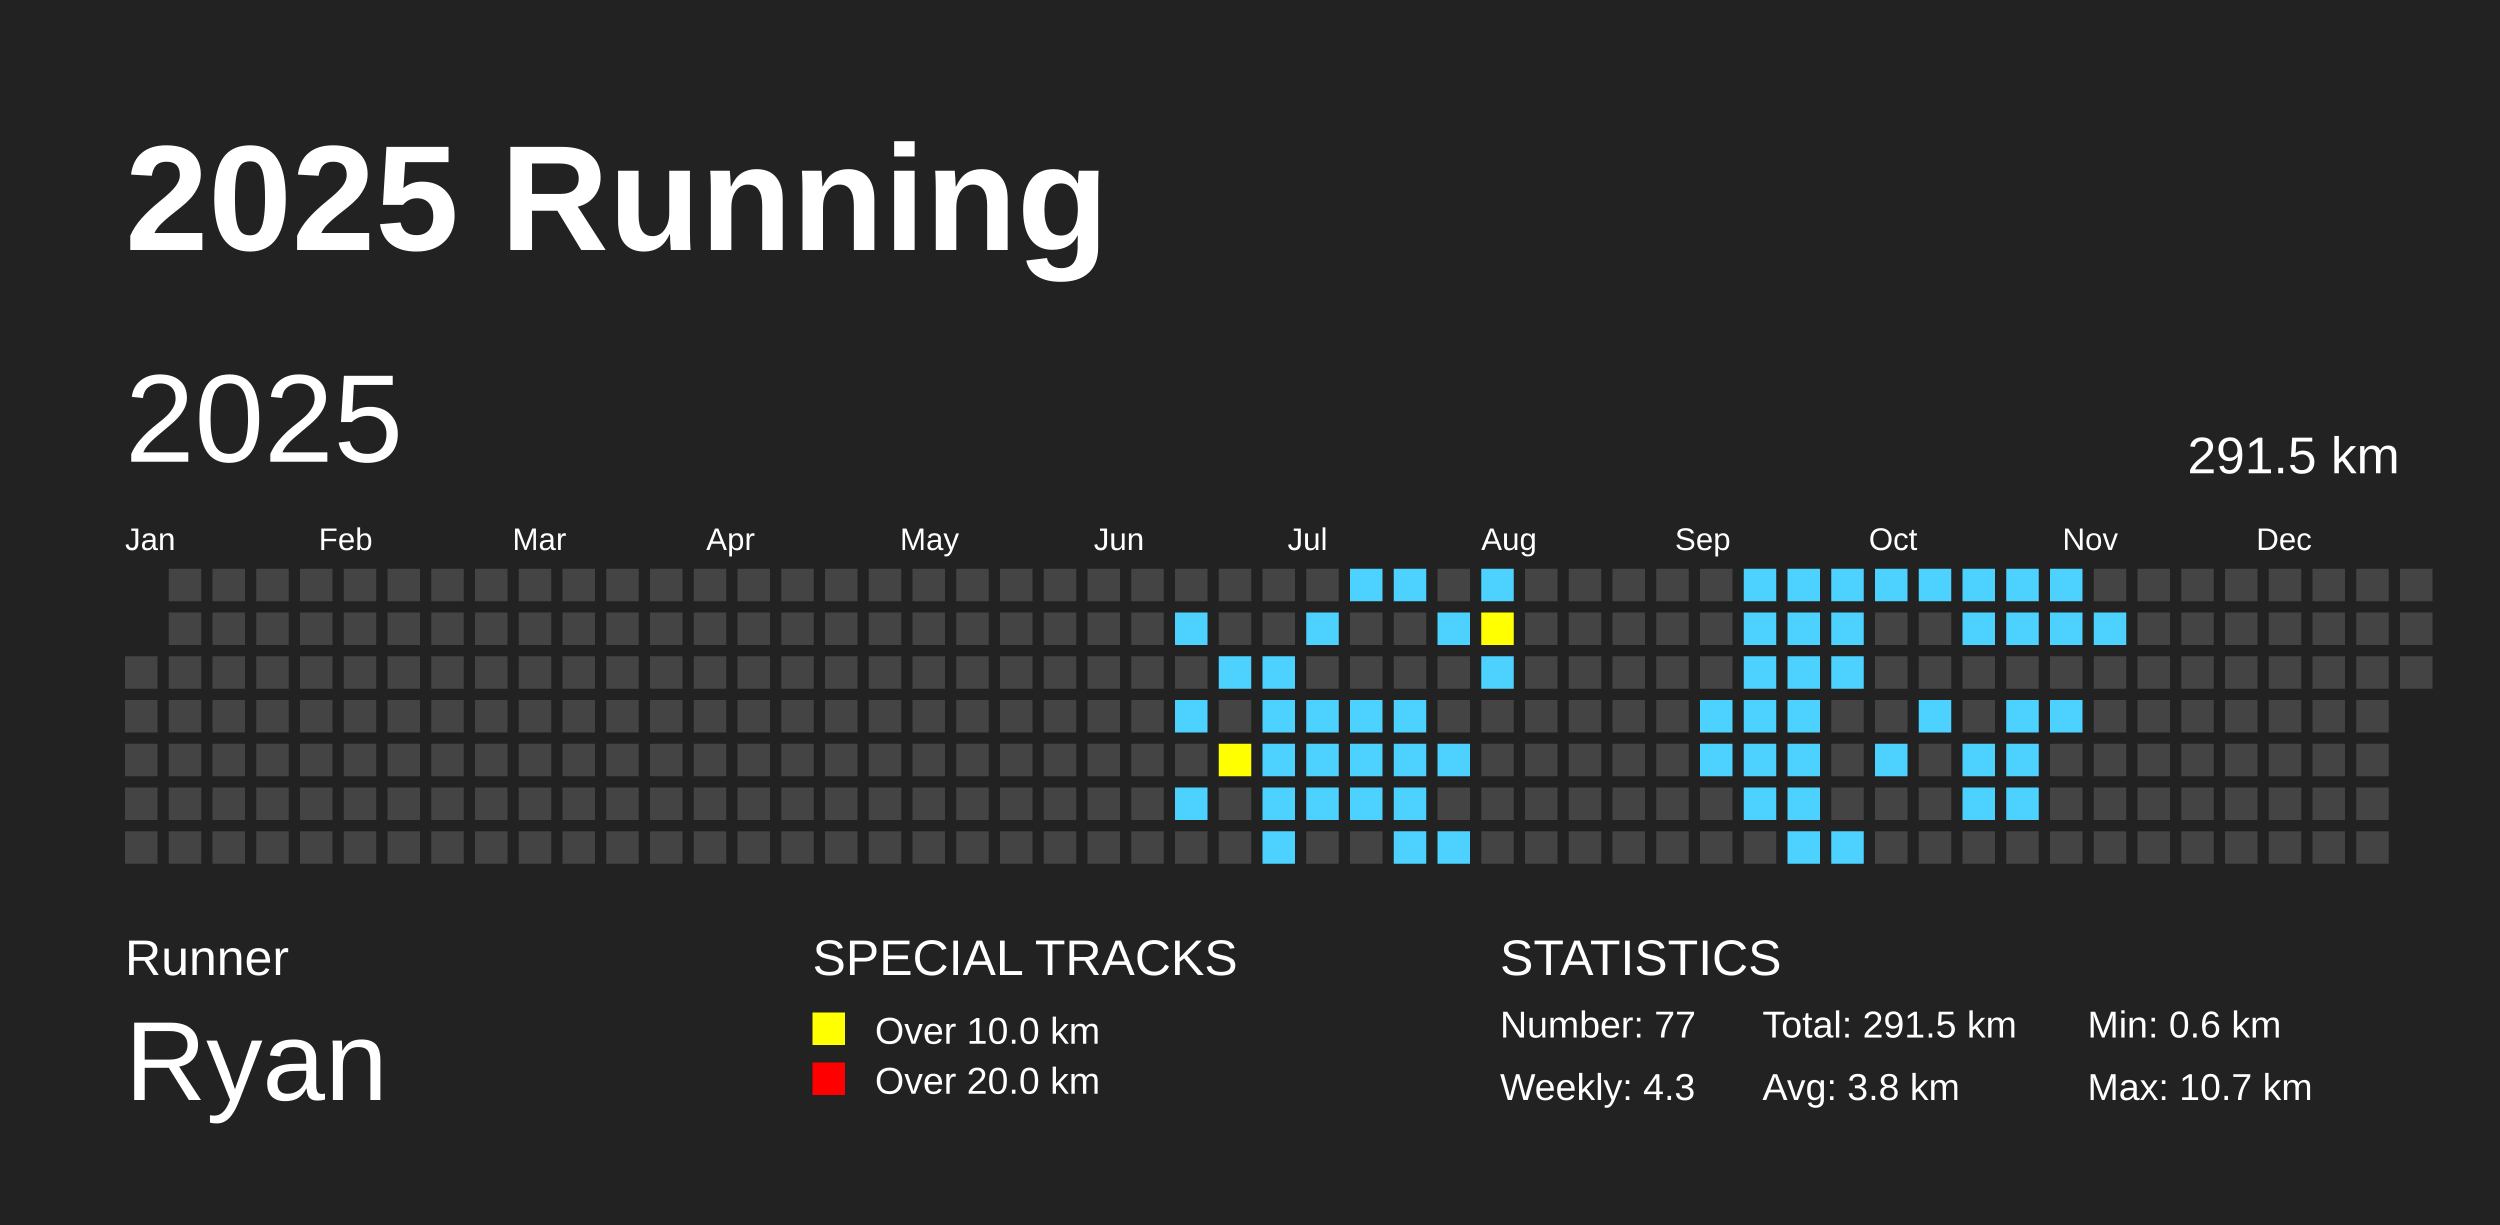
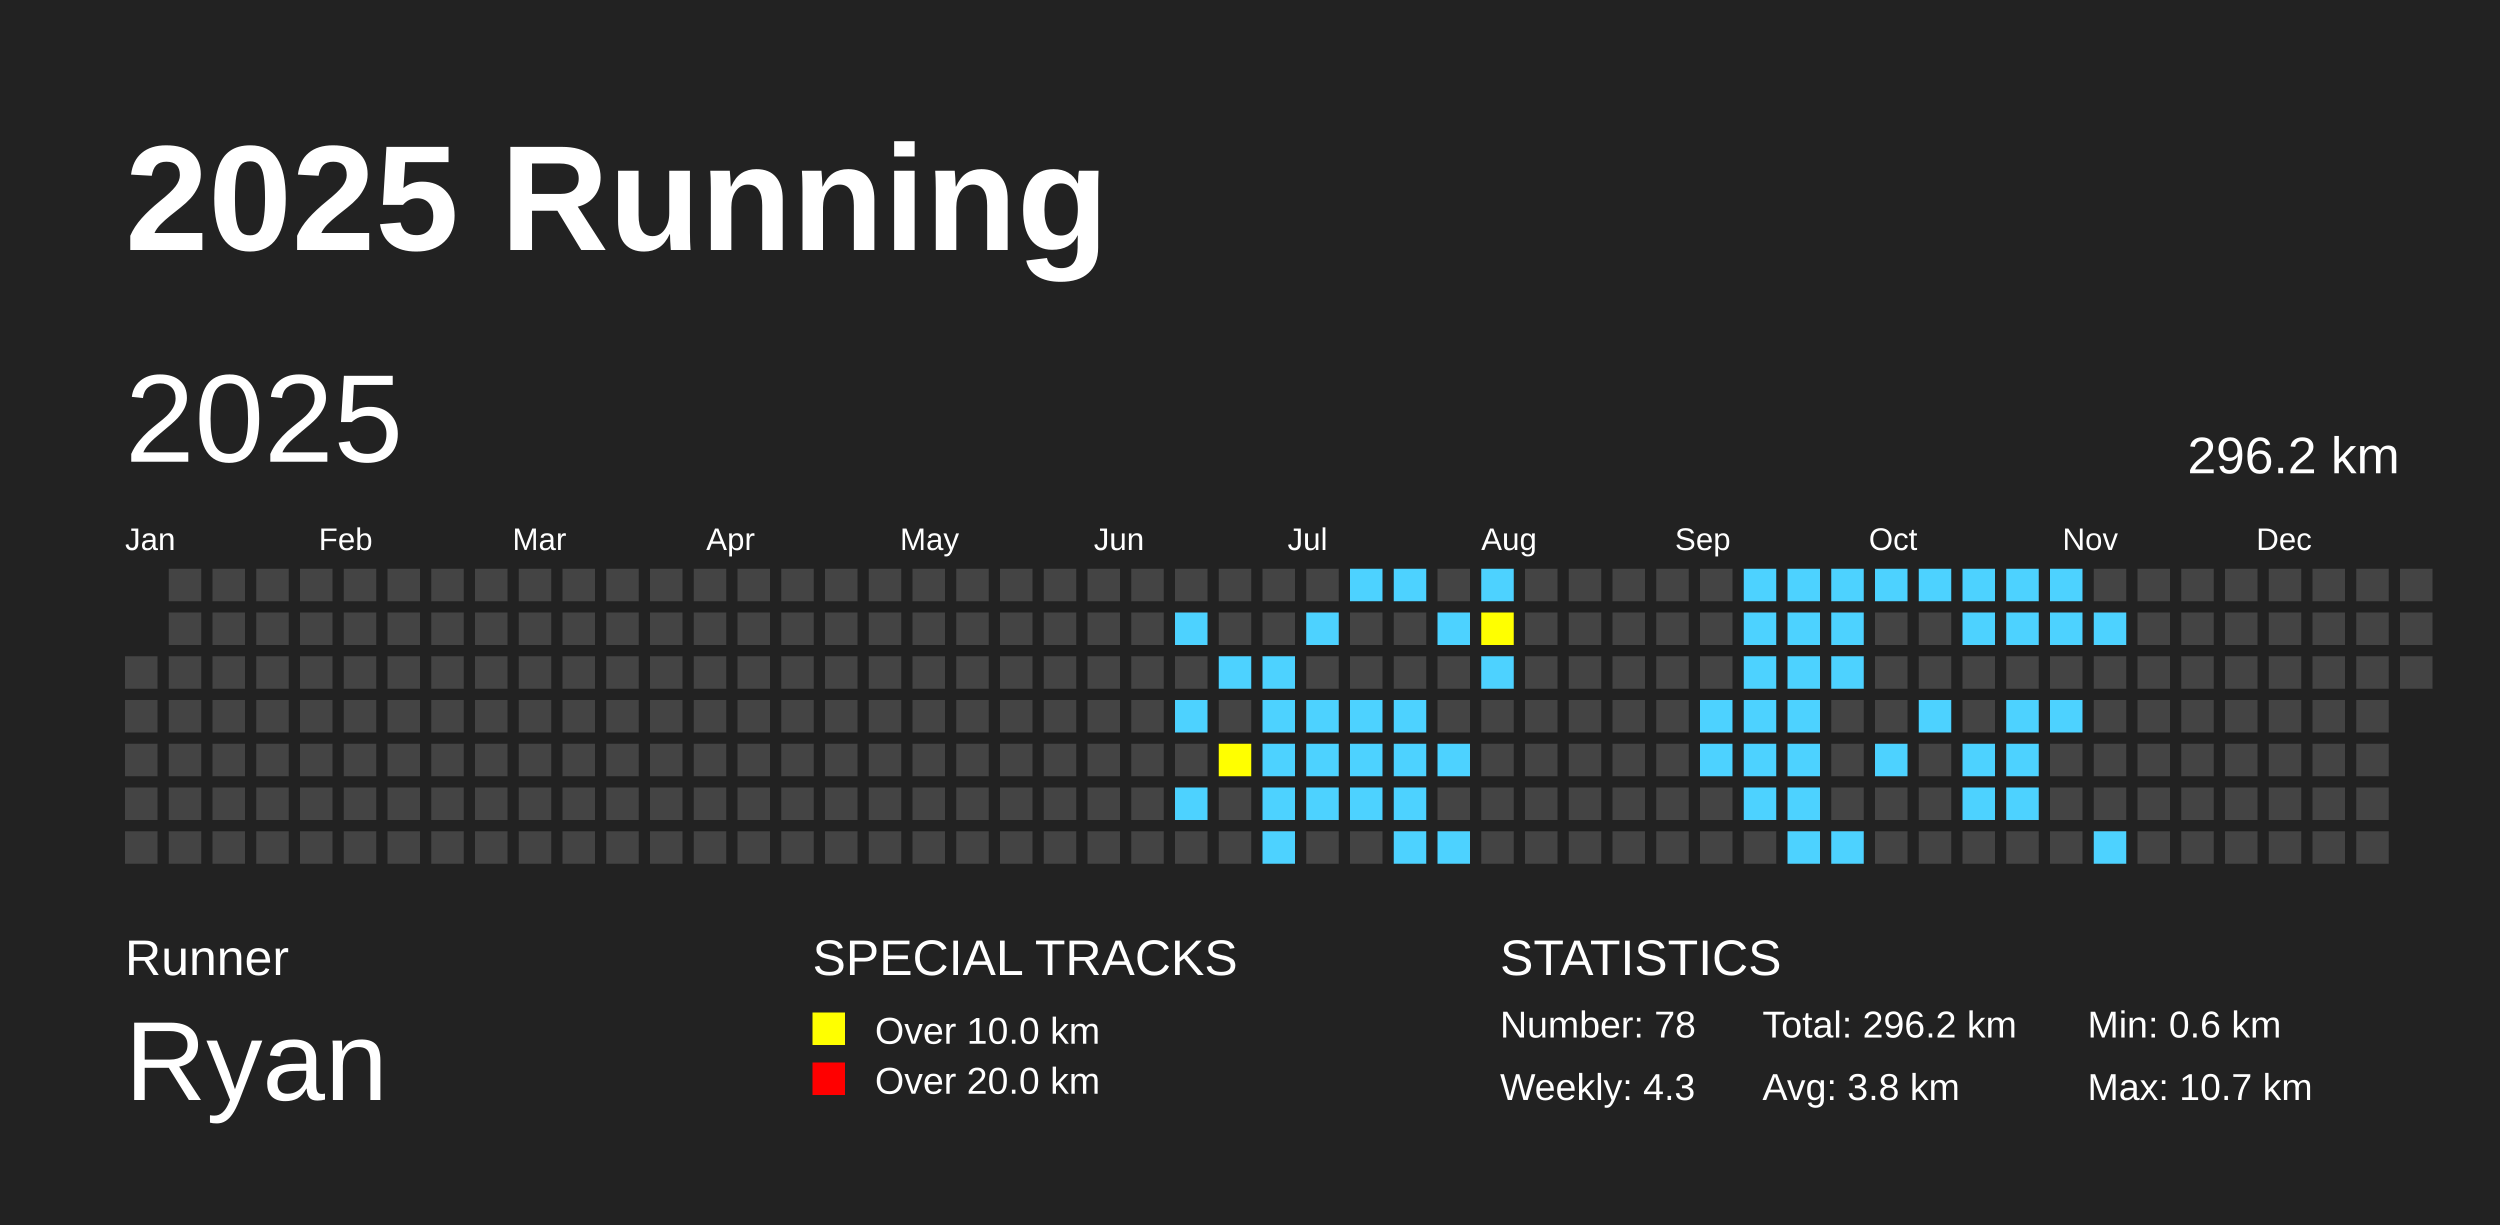
<svg xmlns="http://www.w3.org/2000/svg" baseProfile="full" height="98mm" version="1.1" viewBox="0,0,200,98" width="200mm">
  <defs />
  <rect fill="#222222" height="98" width="200" x="0" y="0" />
  <text fill="#FFFFFF" style="font-size:12px; font-family:Arial; font-weight:bold;" x="10" y="20">2025 Running</text>
  <text fill="#FFFFFF" style="font-size:4px; font-family:Arial" x="10" y="78">Runner</text>
  <text fill="#FFFFFF" style="font-size:9px; font-family:Arial" x="10" y="88">Ryan</text>
  <text fill="#FFFFFF" style="font-size:4px; font-family:Arial" x="65" y="78">SPECIAL TRACKS</text>
  <rect fill="yellow" height="2.6" width="2.6" x="65" y="81" />
  <text fill="#FFFFFF" style="font-size:3px; font-family:Arial" x="70" y="83.5">Over 10.0 km</text>
  <rect fill="red" height="2.6" width="2.6" x="65" y="85" />
  <text fill="#FFFFFF" style="font-size:3px; font-family:Arial" x="70" y="87.5">Over 20.0 km</text>
  <text fill="#FFFFFF" style="font-size:4px; font-family:Arial" x="120" y="78">STATISTICS</text>
-   <text fill="#FFFFFF" style="font-size:3px; font-family:Arial" x="120" y="83">Number: 77</text>
+   <text fill="#FFFFFF" style="font-size:3px; font-family:Arial" x="120" y="83">Number: 78</text>
  <text fill="#FFFFFF" style="font-size:3px; font-family:Arial" x="120" y="88">Weekly: 4.3</text>
-   <text fill="#FFFFFF" style="font-size:3px; font-family:Arial" x="141" y="83">Total: 291.5 km</text>
+   <text fill="#FFFFFF" style="font-size:3px; font-family:Arial" x="141" y="83">Total: 296.2 km</text>
  <text fill="#FFFFFF" style="font-size:3px; font-family:Arial" x="141" y="88">Avg: 3.8 km</text>
  <text fill="#FFFFFF" style="font-size:3px; font-family:Arial" x="167" y="83">Min: 0.6 km</text>
  <text fill="#FFFFFF" style="font-size:3px; font-family:Arial" x="167" y="88">Max: 10.7 km</text>
  <text dominant-baseline="hanging" fill="#FFFFFF" style="font-size:10.0px; font-family:Arial;" x="10" y="30">2025</text>
-   <text dominant-baseline="hanging" fill="#FFFFFF" style="font-size:4.125px; font-family:Arial;" x="175" y="35">291.5 km</text>
+   <text dominant-baseline="hanging" fill="#FFFFFF" style="font-size:4.125px; font-family:Arial;" x="175" y="35">296.2 km</text>
  <text fill="#FFFFFF" style="font-size:2.5px; font-family:Arial" x="10.0" y="44">Jan</text>
  <text fill="#FFFFFF" style="font-size:2.5px; font-family:Arial" x="25.5" y="44">Feb</text>
  <text fill="#FFFFFF" style="font-size:2.5px; font-family:Arial" x="41.0" y="44">Mar</text>
  <text fill="#FFFFFF" style="font-size:2.5px; font-family:Arial" x="56.5" y="44">Apr</text>
  <text fill="#FFFFFF" style="font-size:2.5px; font-family:Arial" x="72.0" y="44">May</text>
  <text fill="#FFFFFF" style="font-size:2.5px; font-family:Arial" x="87.5" y="44">Jun</text>
  <text fill="#FFFFFF" style="font-size:2.5px; font-family:Arial" x="103.0" y="44">Jul</text>
  <text fill="#FFFFFF" style="font-size:2.5px; font-family:Arial" x="118.5" y="44">Aug</text>
  <text fill="#FFFFFF" style="font-size:2.5px; font-family:Arial" x="134.0" y="44">Sep</text>
  <text fill="#FFFFFF" style="font-size:2.5px; font-family:Arial" x="149.5" y="44">Oct</text>
  <text fill="#FFFFFF" style="font-size:2.5px; font-family:Arial" x="165.0" y="44">Nov</text>
  <text fill="#FFFFFF" style="font-size:2.5px; font-family:Arial" x="180.5" y="44">Dec</text>
  <rect fill="#444444" height="2.6" width="2.6" x="10.0" y="52.5" />
  <rect fill="#444444" height="2.6" width="2.6" x="10.0" y="56.0" />
  <rect fill="#444444" height="2.6" width="2.6" x="10.0" y="59.5" />
  <rect fill="#444444" height="2.6" width="2.6" x="10.0" y="63.0" />
  <rect fill="#444444" height="2.6" width="2.6" x="10.0" y="66.5" />
  <rect fill="#444444" height="2.6" width="2.6" x="13.5" y="45.5" />
  <rect fill="#444444" height="2.6" width="2.6" x="13.5" y="49.0" />
  <rect fill="#444444" height="2.6" width="2.6" x="13.5" y="52.5" />
  <rect fill="#444444" height="2.6" width="2.6" x="13.5" y="56.0" />
  <rect fill="#444444" height="2.6" width="2.6" x="13.5" y="59.5" />
  <rect fill="#444444" height="2.6" width="2.6" x="13.5" y="63.0" />
  <rect fill="#444444" height="2.6" width="2.6" x="13.5" y="66.5" />
  <rect fill="#444444" height="2.6" width="2.6" x="17.0" y="45.5" />
  <rect fill="#444444" height="2.6" width="2.6" x="17.0" y="49.0" />
  <rect fill="#444444" height="2.6" width="2.6" x="17.0" y="52.5" />
  <rect fill="#444444" height="2.6" width="2.6" x="17.0" y="56.0" />
  <rect fill="#444444" height="2.6" width="2.6" x="17.0" y="59.5" />
  <rect fill="#444444" height="2.6" width="2.6" x="17.0" y="63.0" />
  <rect fill="#444444" height="2.6" width="2.6" x="17.0" y="66.5" />
  <rect fill="#444444" height="2.6" width="2.6" x="20.5" y="45.5" />
  <rect fill="#444444" height="2.6" width="2.6" x="20.5" y="49.0" />
  <rect fill="#444444" height="2.6" width="2.6" x="20.5" y="52.5" />
  <rect fill="#444444" height="2.6" width="2.6" x="20.5" y="56.0" />
  <rect fill="#444444" height="2.6" width="2.6" x="20.5" y="59.5" />
  <rect fill="#444444" height="2.6" width="2.6" x="20.5" y="63.0" />
  <rect fill="#444444" height="2.6" width="2.6" x="20.5" y="66.5" />
  <rect fill="#444444" height="2.6" width="2.6" x="24.0" y="45.5" />
  <rect fill="#444444" height="2.6" width="2.6" x="24.0" y="49.0" />
  <rect fill="#444444" height="2.6" width="2.6" x="24.0" y="52.5" />
  <rect fill="#444444" height="2.6" width="2.6" x="24.0" y="56.0" />
  <rect fill="#444444" height="2.6" width="2.6" x="24.0" y="59.5" />
  <rect fill="#444444" height="2.6" width="2.6" x="24.0" y="63.0" />
  <rect fill="#444444" height="2.6" width="2.6" x="24.0" y="66.5" />
  <rect fill="#444444" height="2.6" width="2.6" x="27.5" y="45.5" />
  <rect fill="#444444" height="2.6" width="2.6" x="27.5" y="49.0" />
  <rect fill="#444444" height="2.6" width="2.6" x="27.5" y="52.5" />
  <rect fill="#444444" height="2.6" width="2.6" x="27.5" y="56.0" />
  <rect fill="#444444" height="2.6" width="2.6" x="27.5" y="59.5" />
  <rect fill="#444444" height="2.6" width="2.6" x="27.5" y="63.0" />
  <rect fill="#444444" height="2.6" width="2.6" x="27.5" y="66.5" />
  <rect fill="#444444" height="2.6" width="2.6" x="31.0" y="45.5" />
  <rect fill="#444444" height="2.6" width="2.6" x="31.0" y="49.0" />
  <rect fill="#444444" height="2.6" width="2.6" x="31.0" y="52.5" />
  <rect fill="#444444" height="2.6" width="2.6" x="31.0" y="56.0" />
  <rect fill="#444444" height="2.6" width="2.6" x="31.0" y="59.5" />
  <rect fill="#444444" height="2.6" width="2.6" x="31.0" y="63.0" />
  <rect fill="#444444" height="2.6" width="2.6" x="31.0" y="66.5" />
  <rect fill="#444444" height="2.6" width="2.6" x="34.5" y="45.5" />
  <rect fill="#444444" height="2.6" width="2.6" x="34.5" y="49.0" />
  <rect fill="#444444" height="2.6" width="2.6" x="34.5" y="52.5" />
  <rect fill="#444444" height="2.6" width="2.6" x="34.5" y="56.0" />
  <rect fill="#444444" height="2.6" width="2.6" x="34.5" y="59.5" />
  <rect fill="#444444" height="2.6" width="2.6" x="34.5" y="63.0" />
  <rect fill="#444444" height="2.6" width="2.6" x="34.5" y="66.5" />
  <rect fill="#444444" height="2.6" width="2.6" x="38.0" y="45.5" />
  <rect fill="#444444" height="2.6" width="2.6" x="38.0" y="49.0" />
  <rect fill="#444444" height="2.6" width="2.6" x="38.0" y="52.5" />
  <rect fill="#444444" height="2.6" width="2.6" x="38.0" y="56.0" />
  <rect fill="#444444" height="2.6" width="2.6" x="38.0" y="59.5" />
  <rect fill="#444444" height="2.6" width="2.6" x="38.0" y="63.0" />
  <rect fill="#444444" height="2.6" width="2.6" x="38.0" y="66.5" />
  <rect fill="#444444" height="2.6" width="2.6" x="41.5" y="45.5" />
  <rect fill="#444444" height="2.6" width="2.6" x="41.5" y="49.0" />
  <rect fill="#444444" height="2.6" width="2.6" x="41.5" y="52.5" />
  <rect fill="#444444" height="2.6" width="2.6" x="41.5" y="56.0" />
  <rect fill="#444444" height="2.6" width="2.6" x="41.5" y="59.5" />
  <rect fill="#444444" height="2.6" width="2.6" x="41.5" y="63.0" />
  <rect fill="#444444" height="2.6" width="2.6" x="41.5" y="66.5" />
  <rect fill="#444444" height="2.6" width="2.6" x="45.0" y="45.5" />
  <rect fill="#444444" height="2.6" width="2.6" x="45.0" y="49.0" />
  <rect fill="#444444" height="2.6" width="2.6" x="45.0" y="52.5" />
  <rect fill="#444444" height="2.6" width="2.6" x="45.0" y="56.0" />
  <rect fill="#444444" height="2.6" width="2.6" x="45.0" y="59.5" />
  <rect fill="#444444" height="2.6" width="2.6" x="45.0" y="63.0" />
  <rect fill="#444444" height="2.6" width="2.6" x="45.0" y="66.5" />
  <rect fill="#444444" height="2.6" width="2.6" x="48.5" y="45.5" />
  <rect fill="#444444" height="2.6" width="2.6" x="48.5" y="49.0" />
  <rect fill="#444444" height="2.6" width="2.6" x="48.5" y="52.5" />
  <rect fill="#444444" height="2.6" width="2.6" x="48.5" y="56.0" />
  <rect fill="#444444" height="2.6" width="2.6" x="48.5" y="59.5" />
  <rect fill="#444444" height="2.6" width="2.6" x="48.5" y="63.0" />
  <rect fill="#444444" height="2.6" width="2.6" x="48.5" y="66.5" />
  <rect fill="#444444" height="2.6" width="2.6" x="52.0" y="45.5" />
  <rect fill="#444444" height="2.6" width="2.6" x="52.0" y="49.0" />
  <rect fill="#444444" height="2.6" width="2.6" x="52.0" y="52.5" />
  <rect fill="#444444" height="2.6" width="2.6" x="52.0" y="56.0" />
  <rect fill="#444444" height="2.6" width="2.6" x="52.0" y="59.5" />
  <rect fill="#444444" height="2.6" width="2.6" x="52.0" y="63.0" />
  <rect fill="#444444" height="2.6" width="2.6" x="52.0" y="66.5" />
  <rect fill="#444444" height="2.6" width="2.6" x="55.5" y="45.5" />
  <rect fill="#444444" height="2.6" width="2.6" x="55.5" y="49.0" />
  <rect fill="#444444" height="2.6" width="2.6" x="55.5" y="52.5" />
  <rect fill="#444444" height="2.6" width="2.6" x="55.5" y="56.0" />
  <rect fill="#444444" height="2.6" width="2.6" x="55.5" y="59.5" />
  <rect fill="#444444" height="2.6" width="2.6" x="55.5" y="63.0" />
  <rect fill="#444444" height="2.6" width="2.6" x="55.5" y="66.5" />
  <rect fill="#444444" height="2.6" width="2.6" x="59.0" y="45.5" />
  <rect fill="#444444" height="2.6" width="2.6" x="59.0" y="49.0" />
  <rect fill="#444444" height="2.6" width="2.6" x="59.0" y="52.5" />
  <rect fill="#444444" height="2.6" width="2.6" x="59.0" y="56.0" />
  <rect fill="#444444" height="2.6" width="2.6" x="59.0" y="59.5" />
  <rect fill="#444444" height="2.6" width="2.6" x="59.0" y="63.0" />
  <rect fill="#444444" height="2.6" width="2.6" x="59.0" y="66.5" />
  <rect fill="#444444" height="2.6" width="2.6" x="62.5" y="45.5" />
  <rect fill="#444444" height="2.6" width="2.6" x="62.5" y="49.0" />
  <rect fill="#444444" height="2.6" width="2.6" x="62.5" y="52.5" />
  <rect fill="#444444" height="2.6" width="2.6" x="62.5" y="56.0" />
  <rect fill="#444444" height="2.6" width="2.6" x="62.5" y="59.5" />
  <rect fill="#444444" height="2.6" width="2.6" x="62.5" y="63.0" />
  <rect fill="#444444" height="2.6" width="2.6" x="62.5" y="66.5" />
  <rect fill="#444444" height="2.6" width="2.6" x="66.0" y="45.5" />
  <rect fill="#444444" height="2.6" width="2.6" x="66.0" y="49.0" />
  <rect fill="#444444" height="2.6" width="2.6" x="66.0" y="52.5" />
  <rect fill="#444444" height="2.6" width="2.6" x="66.0" y="56.0" />
  <rect fill="#444444" height="2.6" width="2.6" x="66.0" y="59.5" />
  <rect fill="#444444" height="2.6" width="2.6" x="66.0" y="63.0" />
  <rect fill="#444444" height="2.6" width="2.6" x="66.0" y="66.5" />
  <rect fill="#444444" height="2.6" width="2.6" x="69.5" y="45.5" />
  <rect fill="#444444" height="2.6" width="2.6" x="69.5" y="49.0" />
  <rect fill="#444444" height="2.6" width="2.6" x="69.5" y="52.5" />
  <rect fill="#444444" height="2.6" width="2.6" x="69.5" y="56.0" />
  <rect fill="#444444" height="2.6" width="2.6" x="69.5" y="59.5" />
  <rect fill="#444444" height="2.6" width="2.6" x="69.5" y="63.0" />
  <rect fill="#444444" height="2.6" width="2.6" x="69.5" y="66.5" />
  <rect fill="#444444" height="2.6" width="2.6" x="73.0" y="45.5" />
  <rect fill="#444444" height="2.6" width="2.6" x="73.0" y="49.0" />
  <rect fill="#444444" height="2.6" width="2.6" x="73.0" y="52.5" />
  <rect fill="#444444" height="2.6" width="2.6" x="73.0" y="56.0" />
  <rect fill="#444444" height="2.6" width="2.6" x="73.0" y="59.5" />
  <rect fill="#444444" height="2.6" width="2.6" x="73.0" y="63.0" />
  <rect fill="#444444" height="2.6" width="2.6" x="73.0" y="66.5" />
  <rect fill="#444444" height="2.6" width="2.6" x="76.5" y="45.5" />
  <rect fill="#444444" height="2.6" width="2.6" x="76.5" y="49.0" />
  <rect fill="#444444" height="2.6" width="2.6" x="76.5" y="52.5" />
  <rect fill="#444444" height="2.6" width="2.6" x="76.5" y="56.0" />
  <rect fill="#444444" height="2.6" width="2.6" x="76.5" y="59.5" />
  <rect fill="#444444" height="2.6" width="2.6" x="76.5" y="63.0" />
  <rect fill="#444444" height="2.6" width="2.6" x="76.5" y="66.5" />
  <rect fill="#444444" height="2.6" width="2.6" x="80.0" y="45.5" />
  <rect fill="#444444" height="2.6" width="2.6" x="80.0" y="49.0" />
  <rect fill="#444444" height="2.6" width="2.6" x="80.0" y="52.5" />
  <rect fill="#444444" height="2.6" width="2.6" x="80.0" y="56.0" />
  <rect fill="#444444" height="2.6" width="2.6" x="80.0" y="59.5" />
  <rect fill="#444444" height="2.6" width="2.6" x="80.0" y="63.0" />
  <rect fill="#444444" height="2.6" width="2.6" x="80.0" y="66.5" />
  <rect fill="#444444" height="2.6" width="2.6" x="83.5" y="45.5" />
  <rect fill="#444444" height="2.6" width="2.6" x="83.5" y="49.0" />
  <rect fill="#444444" height="2.6" width="2.6" x="83.5" y="52.5" />
  <rect fill="#444444" height="2.6" width="2.6" x="83.5" y="56.0" />
  <rect fill="#444444" height="2.6" width="2.6" x="83.5" y="59.5" />
  <rect fill="#444444" height="2.6" width="2.6" x="83.5" y="63.0" />
  <rect fill="#444444" height="2.6" width="2.6" x="83.5" y="66.5" />
  <rect fill="#444444" height="2.6" width="2.6" x="87.0" y="45.5" />
  <rect fill="#444444" height="2.6" width="2.6" x="87.0" y="49.0" />
  <rect fill="#444444" height="2.6" width="2.6" x="87.0" y="52.5" />
  <rect fill="#444444" height="2.6" width="2.6" x="87.0" y="56.0" />
  <rect fill="#444444" height="2.6" width="2.6" x="87.0" y="59.5" />
  <rect fill="#444444" height="2.6" width="2.6" x="87.0" y="63.0" />
  <rect fill="#444444" height="2.6" width="2.6" x="87.0" y="66.5" />
  <rect fill="#444444" height="2.6" width="2.6" x="90.5" y="45.5" />
  <rect fill="#444444" height="2.6" width="2.6" x="90.5" y="49.0" />
  <rect fill="#444444" height="2.6" width="2.6" x="90.5" y="52.5" />
  <rect fill="#444444" height="2.6" width="2.6" x="90.5" y="56.0" />
  <rect fill="#444444" height="2.6" width="2.6" x="90.5" y="59.5" />
  <rect fill="#444444" height="2.6" width="2.6" x="90.5" y="63.0" />
  <rect fill="#444444" height="2.6" width="2.6" x="90.5" y="66.5" />
  <rect fill="#444444" height="2.6" width="2.6" x="94.0" y="45.5" />
  <rect fill="#4DD2FF" height="2.6" width="2.6" x="94.0" y="49.0" />
  <rect fill="#444444" height="2.6" width="2.6" x="94.0" y="52.5" />
  <rect fill="#4DD2FF" height="2.6" width="2.6" x="94.0" y="56.0" />
  <rect fill="#444444" height="2.6" width="2.6" x="94.0" y="59.5" />
  <rect fill="#4DD2FF" height="2.6" width="2.6" x="94.0" y="63.0" />
  <rect fill="#444444" height="2.6" width="2.6" x="94.0" y="66.5" />
  <rect fill="#444444" height="2.6" width="2.6" x="97.5" y="45.5" />
  <rect fill="#444444" height="2.6" width="2.6" x="97.5" y="49.0" />
  <rect fill="#4DD2FF" height="2.6" width="2.6" x="97.5" y="52.5" />
  <rect fill="#444444" height="2.6" width="2.6" x="97.5" y="56.0" />
  <rect fill="yellow" height="2.6" width="2.6" x="97.5" y="59.5" />
  <rect fill="#444444" height="2.6" width="2.6" x="97.5" y="63.0" />
  <rect fill="#444444" height="2.6" width="2.6" x="97.5" y="66.5" />
  <rect fill="#444444" height="2.6" width="2.6" x="101.0" y="45.5" />
  <rect fill="#444444" height="2.6" width="2.6" x="101.0" y="49.0" />
  <rect fill="#4DD2FF" height="2.6" width="2.6" x="101.0" y="52.5" />
  <rect fill="#4DD2FF" height="2.6" width="2.6" x="101.0" y="56.0" />
  <rect fill="#4DD2FF" height="2.6" width="2.6" x="101.0" y="59.5" />
  <rect fill="#4DD2FF" height="2.6" width="2.6" x="101.0" y="63.0" />
  <rect fill="#4DD2FF" height="2.6" width="2.6" x="101.0" y="66.5" />
  <rect fill="#444444" height="2.6" width="2.6" x="104.5" y="45.5" />
  <rect fill="#4DD2FF" height="2.6" width="2.6" x="104.5" y="49.0" />
  <rect fill="#444444" height="2.6" width="2.6" x="104.5" y="52.5" />
  <rect fill="#4DD2FF" height="2.6" width="2.6" x="104.5" y="56.0" />
  <rect fill="#4DD2FF" height="2.6" width="2.6" x="104.5" y="59.5" />
  <rect fill="#4DD2FF" height="2.6" width="2.6" x="104.5" y="63.0" />
  <rect fill="#444444" height="2.6" width="2.6" x="104.5" y="66.5" />
  <rect fill="#4DD2FF" height="2.6" width="2.6" x="108.0" y="45.5" />
  <rect fill="#444444" height="2.6" width="2.6" x="108.0" y="49.0" />
  <rect fill="#444444" height="2.6" width="2.6" x="108.0" y="52.5" />
  <rect fill="#4DD2FF" height="2.6" width="2.6" x="108.0" y="56.0" />
  <rect fill="#4DD2FF" height="2.6" width="2.6" x="108.0" y="59.5" />
  <rect fill="#4DD2FF" height="2.6" width="2.6" x="108.0" y="63.0" />
  <rect fill="#444444" height="2.6" width="2.6" x="108.0" y="66.5" />
  <rect fill="#4DD2FF" height="2.6" width="2.6" x="111.5" y="45.5" />
  <rect fill="#444444" height="2.6" width="2.6" x="111.5" y="49.0" />
  <rect fill="#444444" height="2.6" width="2.6" x="111.5" y="52.5" />
  <rect fill="#4DD2FF" height="2.6" width="2.6" x="111.5" y="56.0" />
  <rect fill="#4DD2FF" height="2.6" width="2.6" x="111.5" y="59.5" />
  <rect fill="#4DD2FF" height="2.6" width="2.6" x="111.5" y="63.0" />
  <rect fill="#4DD2FF" height="2.6" width="2.6" x="111.5" y="66.5" />
  <rect fill="#444444" height="2.6" width="2.6" x="115.0" y="45.5" />
  <rect fill="#4DD2FF" height="2.6" width="2.6" x="115.0" y="49.0" />
  <rect fill="#444444" height="2.6" width="2.6" x="115.0" y="52.5" />
  <rect fill="#444444" height="2.6" width="2.6" x="115.0" y="56.0" />
  <rect fill="#4DD2FF" height="2.6" width="2.6" x="115.0" y="59.5" />
  <rect fill="#444444" height="2.6" width="2.6" x="115.0" y="63.0" />
  <rect fill="#4DD2FF" height="2.6" width="2.6" x="115.0" y="66.5" />
  <rect fill="#4DD2FF" height="2.6" width="2.6" x="118.5" y="45.5" />
  <rect fill="yellow" height="2.6" width="2.6" x="118.5" y="49.0" />
  <rect fill="#4DD2FF" height="2.6" width="2.6" x="118.5" y="52.5" />
  <rect fill="#444444" height="2.6" width="2.6" x="118.5" y="56.0" />
  <rect fill="#444444" height="2.6" width="2.6" x="118.5" y="59.5" />
  <rect fill="#444444" height="2.6" width="2.6" x="118.5" y="63.0" />
  <rect fill="#444444" height="2.6" width="2.6" x="118.5" y="66.5" />
  <rect fill="#444444" height="2.6" width="2.6" x="122.0" y="45.5" />
  <rect fill="#444444" height="2.6" width="2.6" x="122.0" y="49.0" />
  <rect fill="#444444" height="2.6" width="2.6" x="122.0" y="52.5" />
  <rect fill="#444444" height="2.6" width="2.6" x="122.0" y="56.0" />
  <rect fill="#444444" height="2.6" width="2.6" x="122.0" y="59.5" />
  <rect fill="#444444" height="2.6" width="2.6" x="122.0" y="63.0" />
  <rect fill="#444444" height="2.6" width="2.6" x="122.0" y="66.5" />
  <rect fill="#444444" height="2.6" width="2.6" x="125.5" y="45.5" />
  <rect fill="#444444" height="2.6" width="2.6" x="125.5" y="49.0" />
  <rect fill="#444444" height="2.6" width="2.6" x="125.5" y="52.5" />
  <rect fill="#444444" height="2.6" width="2.6" x="125.5" y="56.0" />
  <rect fill="#444444" height="2.6" width="2.6" x="125.5" y="59.5" />
  <rect fill="#444444" height="2.6" width="2.6" x="125.5" y="63.0" />
  <rect fill="#444444" height="2.6" width="2.6" x="125.5" y="66.5" />
  <rect fill="#444444" height="2.6" width="2.6" x="129.0" y="45.5" />
  <rect fill="#444444" height="2.6" width="2.6" x="129.0" y="49.0" />
  <rect fill="#444444" height="2.6" width="2.6" x="129.0" y="52.5" />
  <rect fill="#444444" height="2.6" width="2.6" x="129.0" y="56.0" />
  <rect fill="#444444" height="2.6" width="2.6" x="129.0" y="59.5" />
  <rect fill="#444444" height="2.6" width="2.6" x="129.0" y="63.0" />
  <rect fill="#444444" height="2.6" width="2.6" x="129.0" y="66.5" />
  <rect fill="#444444" height="2.6" width="2.6" x="132.5" y="45.5" />
  <rect fill="#444444" height="2.6" width="2.6" x="132.5" y="49.0" />
  <rect fill="#444444" height="2.6" width="2.6" x="132.5" y="52.5" />
  <rect fill="#444444" height="2.6" width="2.6" x="132.5" y="56.0" />
  <rect fill="#444444" height="2.6" width="2.6" x="132.5" y="59.5" />
  <rect fill="#444444" height="2.6" width="2.6" x="132.5" y="63.0" />
  <rect fill="#444444" height="2.6" width="2.6" x="132.5" y="66.5" />
  <rect fill="#444444" height="2.6" width="2.6" x="136.0" y="45.5" />
  <rect fill="#444444" height="2.6" width="2.6" x="136.0" y="49.0" />
  <rect fill="#444444" height="2.6" width="2.6" x="136.0" y="52.5" />
  <rect fill="#4DD2FF" height="2.6" width="2.6" x="136.0" y="56.0" />
  <rect fill="#4DD2FF" height="2.6" width="2.6" x="136.0" y="59.5" />
  <rect fill="#444444" height="2.6" width="2.6" x="136.0" y="63.0" />
  <rect fill="#444444" height="2.6" width="2.6" x="136.0" y="66.5" />
  <rect fill="#4DD2FF" height="2.6" width="2.6" x="139.5" y="45.5" />
  <rect fill="#4DD2FF" height="2.6" width="2.6" x="139.5" y="49.0" />
  <rect fill="#4DD2FF" height="2.6" width="2.6" x="139.5" y="52.5" />
  <rect fill="#4DD2FF" height="2.6" width="2.6" x="139.5" y="56.0" />
  <rect fill="#4DD2FF" height="2.6" width="2.6" x="139.5" y="59.5" />
  <rect fill="#4DD2FF" height="2.6" width="2.6" x="139.5" y="63.0" />
  <rect fill="#444444" height="2.6" width="2.6" x="139.5" y="66.5" />
  <rect fill="#4DD2FF" height="2.6" width="2.6" x="143.0" y="45.5" />
  <rect fill="#4DD2FF" height="2.6" width="2.6" x="143.0" y="49.0" />
  <rect fill="#4DD2FF" height="2.6" width="2.6" x="143.0" y="52.5" />
  <rect fill="#4DD2FF" height="2.6" width="2.6" x="143.0" y="56.0" />
  <rect fill="#4DD2FF" height="2.6" width="2.6" x="143.0" y="59.5" />
  <rect fill="#4DD2FF" height="2.6" width="2.6" x="143.0" y="63.0" />
  <rect fill="#4DD2FF" height="2.6" width="2.6" x="143.0" y="66.5" />
  <rect fill="#4DD2FF" height="2.6" width="2.6" x="146.5" y="45.5" />
  <rect fill="#4DD2FF" height="2.6" width="2.6" x="146.5" y="49.0" />
  <rect fill="#4DD2FF" height="2.6" width="2.6" x="146.5" y="52.5" />
  <rect fill="#444444" height="2.6" width="2.6" x="146.5" y="56.0" />
  <rect fill="#444444" height="2.6" width="2.6" x="146.5" y="59.5" />
  <rect fill="#444444" height="2.6" width="2.6" x="146.5" y="63.0" />
  <rect fill="#4DD2FF" height="2.6" width="2.6" x="146.5" y="66.5" />
  <rect fill="#4DD2FF" height="2.6" width="2.6" x="150.0" y="45.5" />
  <rect fill="#444444" height="2.6" width="2.6" x="150.0" y="49.0" />
  <rect fill="#444444" height="2.6" width="2.6" x="150.0" y="52.5" />
  <rect fill="#444444" height="2.6" width="2.6" x="150.0" y="56.0" />
  <rect fill="#4DD2FF" height="2.6" width="2.6" x="150.0" y="59.5" />
  <rect fill="#444444" height="2.6" width="2.6" x="150.0" y="63.0" />
  <rect fill="#444444" height="2.6" width="2.6" x="150.0" y="66.5" />
  <rect fill="#4DD2FF" height="2.6" width="2.6" x="153.5" y="45.5" />
  <rect fill="#444444" height="2.6" width="2.6" x="153.5" y="49.0" />
  <rect fill="#444444" height="2.6" width="2.6" x="153.5" y="52.5" />
  <rect fill="#4DD2FF" height="2.6" width="2.6" x="153.5" y="56.0" />
  <rect fill="#444444" height="2.6" width="2.6" x="153.5" y="59.5" />
  <rect fill="#444444" height="2.6" width="2.6" x="153.5" y="63.0" />
  <rect fill="#444444" height="2.6" width="2.6" x="153.5" y="66.5" />
  <rect fill="#4DD2FF" height="2.6" width="2.6" x="157.0" y="45.5" />
  <rect fill="#4DD2FF" height="2.6" width="2.6" x="157.0" y="49.0" />
  <rect fill="#444444" height="2.6" width="2.6" x="157.0" y="52.5" />
  <rect fill="#444444" height="2.6" width="2.6" x="157.0" y="56.0" />
  <rect fill="#4DD2FF" height="2.6" width="2.6" x="157.0" y="59.5" />
  <rect fill="#4DD2FF" height="2.6" width="2.6" x="157.0" y="63.0" />
  <rect fill="#444444" height="2.6" width="2.6" x="157.0" y="66.5" />
  <rect fill="#4DD2FF" height="2.6" width="2.6" x="160.5" y="45.5" />
  <rect fill="#4DD2FF" height="2.6" width="2.6" x="160.5" y="49.0" />
  <rect fill="#444444" height="2.6" width="2.6" x="160.5" y="52.5" />
  <rect fill="#4DD2FF" height="2.6" width="2.6" x="160.5" y="56.0" />
  <rect fill="#4DD2FF" height="2.6" width="2.6" x="160.5" y="59.5" />
  <rect fill="#4DD2FF" height="2.6" width="2.6" x="160.5" y="63.0" />
  <rect fill="#444444" height="2.6" width="2.6" x="160.5" y="66.5" />
  <rect fill="#4DD2FF" height="2.6" width="2.6" x="164.0" y="45.5" />
  <rect fill="#4DD2FF" height="2.6" width="2.6" x="164.0" y="49.0" />
  <rect fill="#444444" height="2.6" width="2.6" x="164.0" y="52.5" />
  <rect fill="#4DD2FF" height="2.6" width="2.6" x="164.0" y="56.0" />
  <rect fill="#444444" height="2.6" width="2.6" x="164.0" y="59.5" />
  <rect fill="#444444" height="2.6" width="2.6" x="164.0" y="63.0" />
  <rect fill="#444444" height="2.6" width="2.6" x="164.0" y="66.5" />
  <rect fill="#444444" height="2.6" width="2.6" x="167.5" y="45.5" />
  <rect fill="#4DD2FF" height="2.6" width="2.6" x="167.5" y="49.0" />
  <rect fill="#444444" height="2.6" width="2.6" x="167.5" y="52.5" />
  <rect fill="#444444" height="2.6" width="2.6" x="167.5" y="56.0" />
  <rect fill="#444444" height="2.6" width="2.6" x="167.5" y="59.5" />
  <rect fill="#444444" height="2.6" width="2.6" x="167.5" y="63.0" />
-   <rect fill="#444444" height="2.6" width="2.6" x="167.5" y="66.5" />
+   <rect fill="#4DD2FF" height="2.6" width="2.6" x="167.5" y="66.5" />
  <rect fill="#444444" height="2.6" width="2.6" x="171.0" y="45.5" />
  <rect fill="#444444" height="2.6" width="2.6" x="171.0" y="49.0" />
  <rect fill="#444444" height="2.6" width="2.6" x="171.0" y="52.5" />
  <rect fill="#444444" height="2.6" width="2.6" x="171.0" y="56.0" />
  <rect fill="#444444" height="2.6" width="2.6" x="171.0" y="59.5" />
  <rect fill="#444444" height="2.6" width="2.6" x="171.0" y="63.0" />
  <rect fill="#444444" height="2.6" width="2.6" x="171.0" y="66.5" />
  <rect fill="#444444" height="2.6" width="2.6" x="174.5" y="45.5" />
  <rect fill="#444444" height="2.6" width="2.6" x="174.5" y="49.0" />
  <rect fill="#444444" height="2.6" width="2.6" x="174.5" y="52.5" />
  <rect fill="#444444" height="2.6" width="2.6" x="174.5" y="56.0" />
  <rect fill="#444444" height="2.6" width="2.6" x="174.5" y="59.5" />
  <rect fill="#444444" height="2.6" width="2.6" x="174.5" y="63.0" />
  <rect fill="#444444" height="2.6" width="2.6" x="174.5" y="66.5" />
  <rect fill="#444444" height="2.6" width="2.6" x="178.0" y="45.5" />
  <rect fill="#444444" height="2.6" width="2.6" x="178.0" y="49.0" />
  <rect fill="#444444" height="2.6" width="2.6" x="178.0" y="52.5" />
  <rect fill="#444444" height="2.6" width="2.6" x="178.0" y="56.0" />
  <rect fill="#444444" height="2.6" width="2.6" x="178.0" y="59.5" />
  <rect fill="#444444" height="2.6" width="2.6" x="178.0" y="63.0" />
  <rect fill="#444444" height="2.6" width="2.6" x="178.0" y="66.5" />
  <rect fill="#444444" height="2.6" width="2.6" x="181.5" y="45.5" />
  <rect fill="#444444" height="2.6" width="2.6" x="181.5" y="49.0" />
  <rect fill="#444444" height="2.6" width="2.6" x="181.5" y="52.5" />
  <rect fill="#444444" height="2.6" width="2.6" x="181.5" y="56.0" />
  <rect fill="#444444" height="2.6" width="2.6" x="181.5" y="59.5" />
  <rect fill="#444444" height="2.6" width="2.6" x="181.5" y="63.0" />
  <rect fill="#444444" height="2.6" width="2.6" x="181.5" y="66.5" />
  <rect fill="#444444" height="2.6" width="2.6" x="185.0" y="45.5" />
  <rect fill="#444444" height="2.6" width="2.6" x="185.0" y="49.0" />
  <rect fill="#444444" height="2.6" width="2.6" x="185.0" y="52.5" />
  <rect fill="#444444" height="2.6" width="2.6" x="185.0" y="56.0" />
  <rect fill="#444444" height="2.6" width="2.6" x="185.0" y="59.5" />
  <rect fill="#444444" height="2.6" width="2.6" x="185.0" y="63.0" />
  <rect fill="#444444" height="2.6" width="2.6" x="185.0" y="66.5" />
  <rect fill="#444444" height="2.6" width="2.6" x="188.5" y="45.5" />
  <rect fill="#444444" height="2.6" width="2.6" x="188.5" y="49.0" />
  <rect fill="#444444" height="2.6" width="2.6" x="188.5" y="52.5" />
  <rect fill="#444444" height="2.6" width="2.6" x="188.5" y="56.0" />
  <rect fill="#444444" height="2.6" width="2.6" x="188.5" y="59.5" />
  <rect fill="#444444" height="2.6" width="2.6" x="188.5" y="63.0" />
  <rect fill="#444444" height="2.6" width="2.6" x="188.5" y="66.5" />
  <rect fill="#444444" height="2.6" width="2.6" x="192.0" y="45.5" />
  <rect fill="#444444" height="2.6" width="2.6" x="192.0" y="49.0" />
  <rect fill="#444444" height="2.6" width="2.6" x="192.0" y="52.5" />
</svg>
